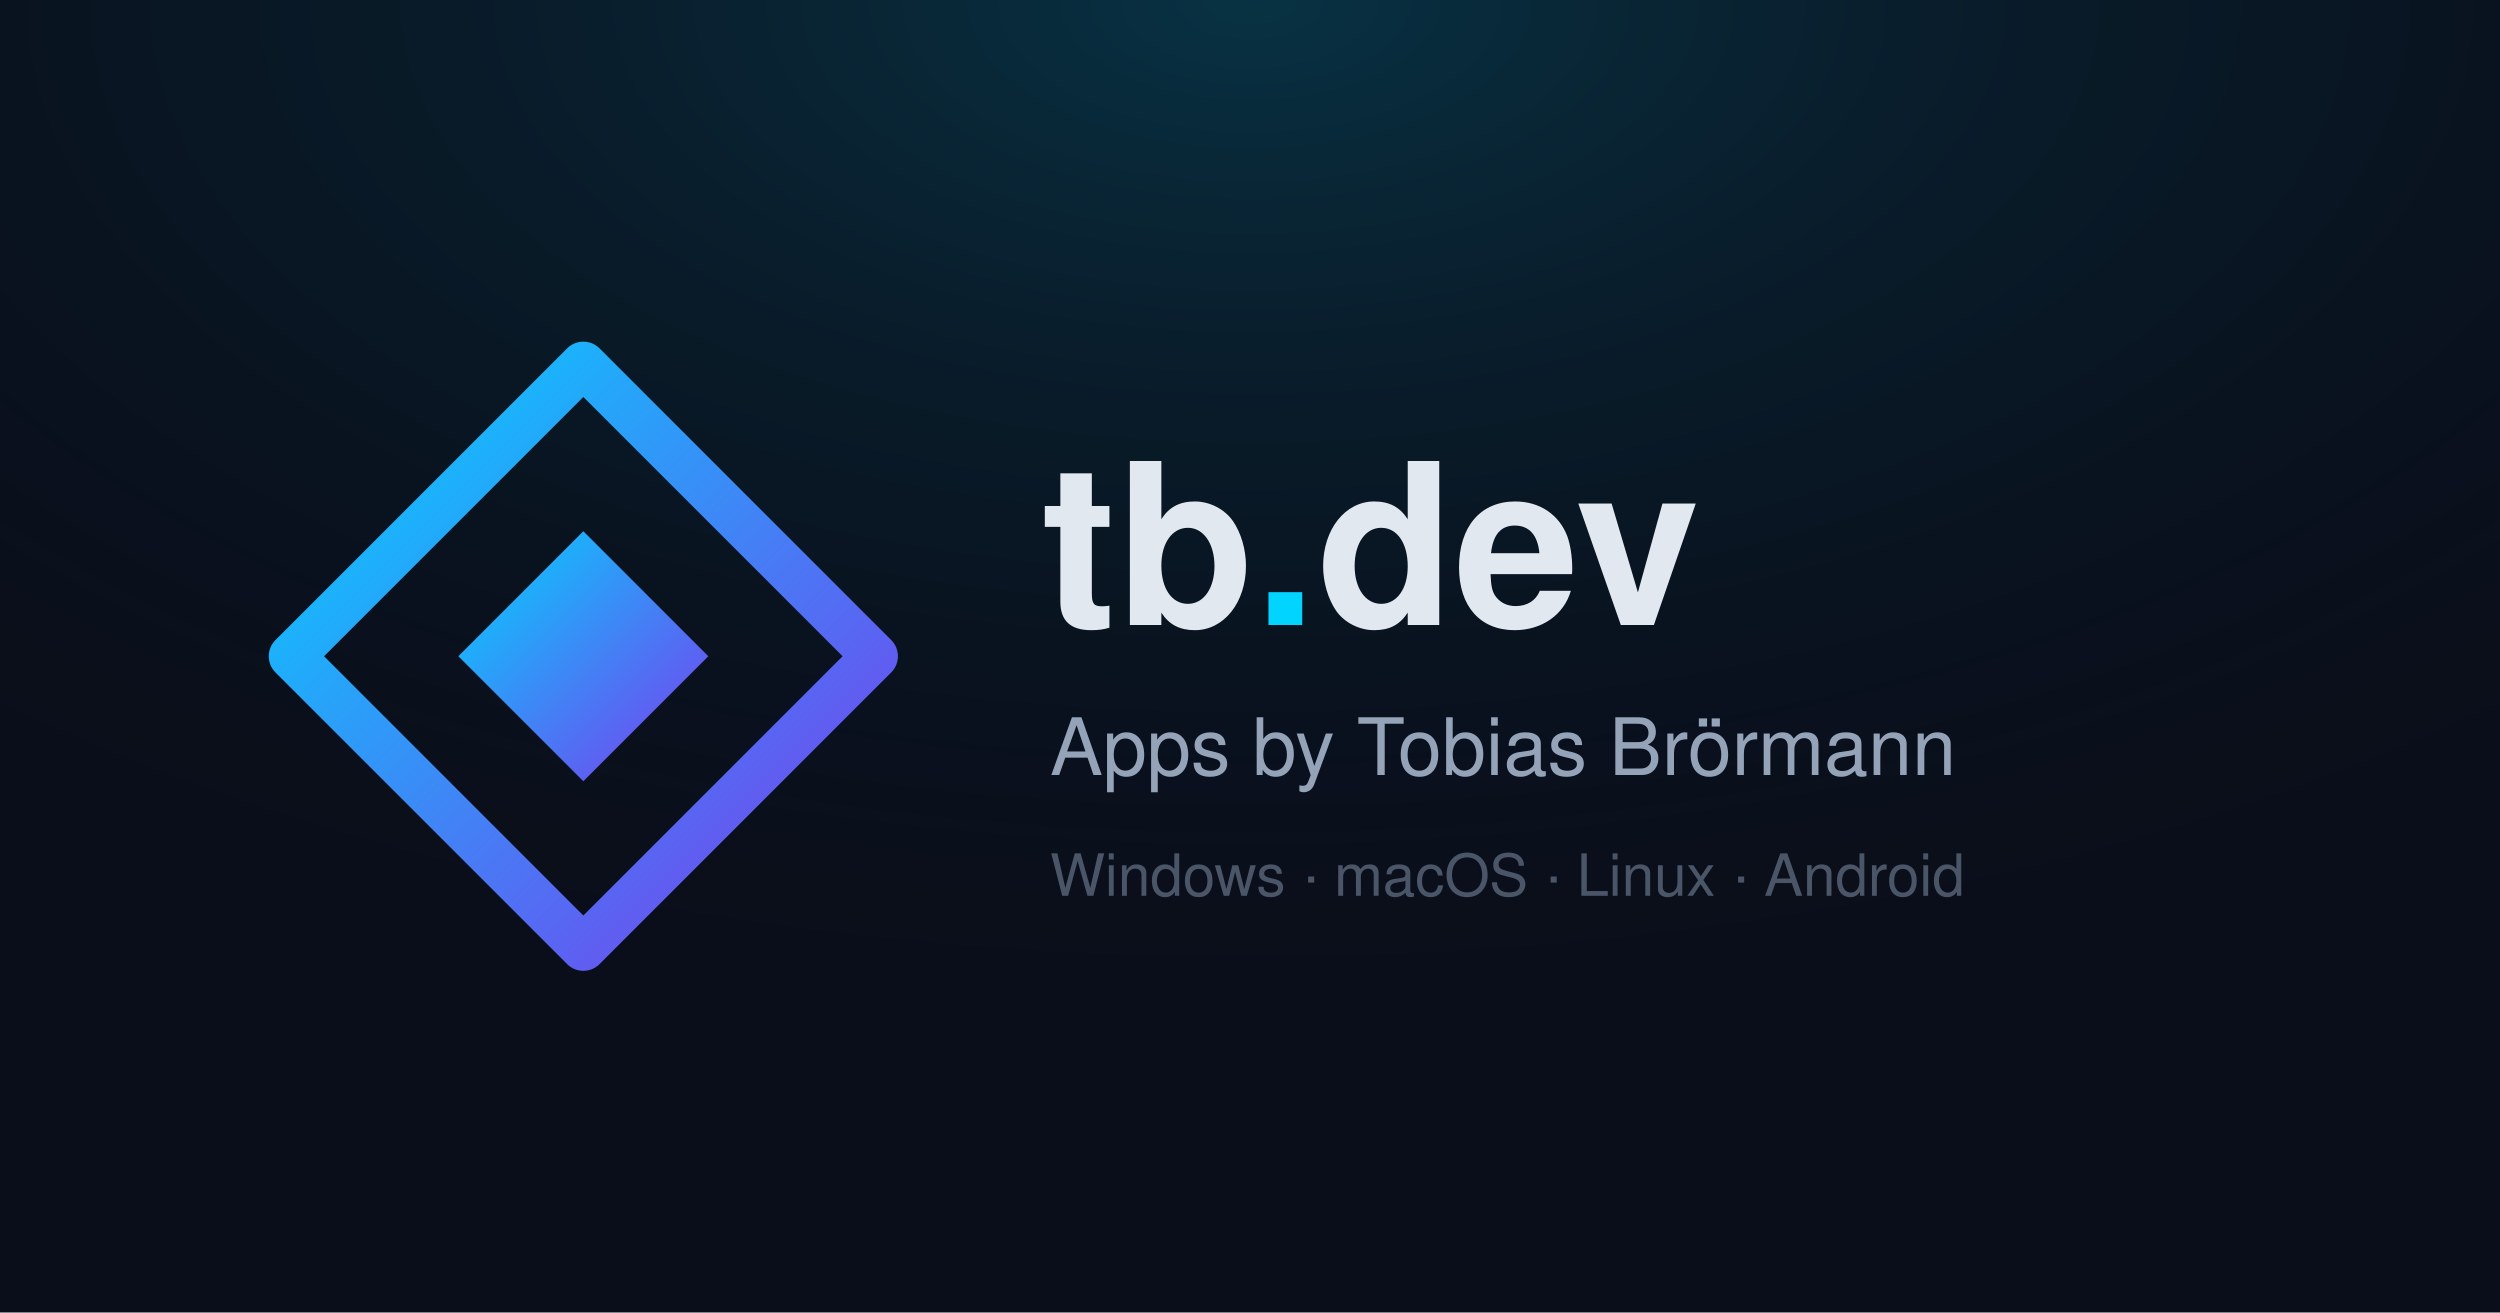
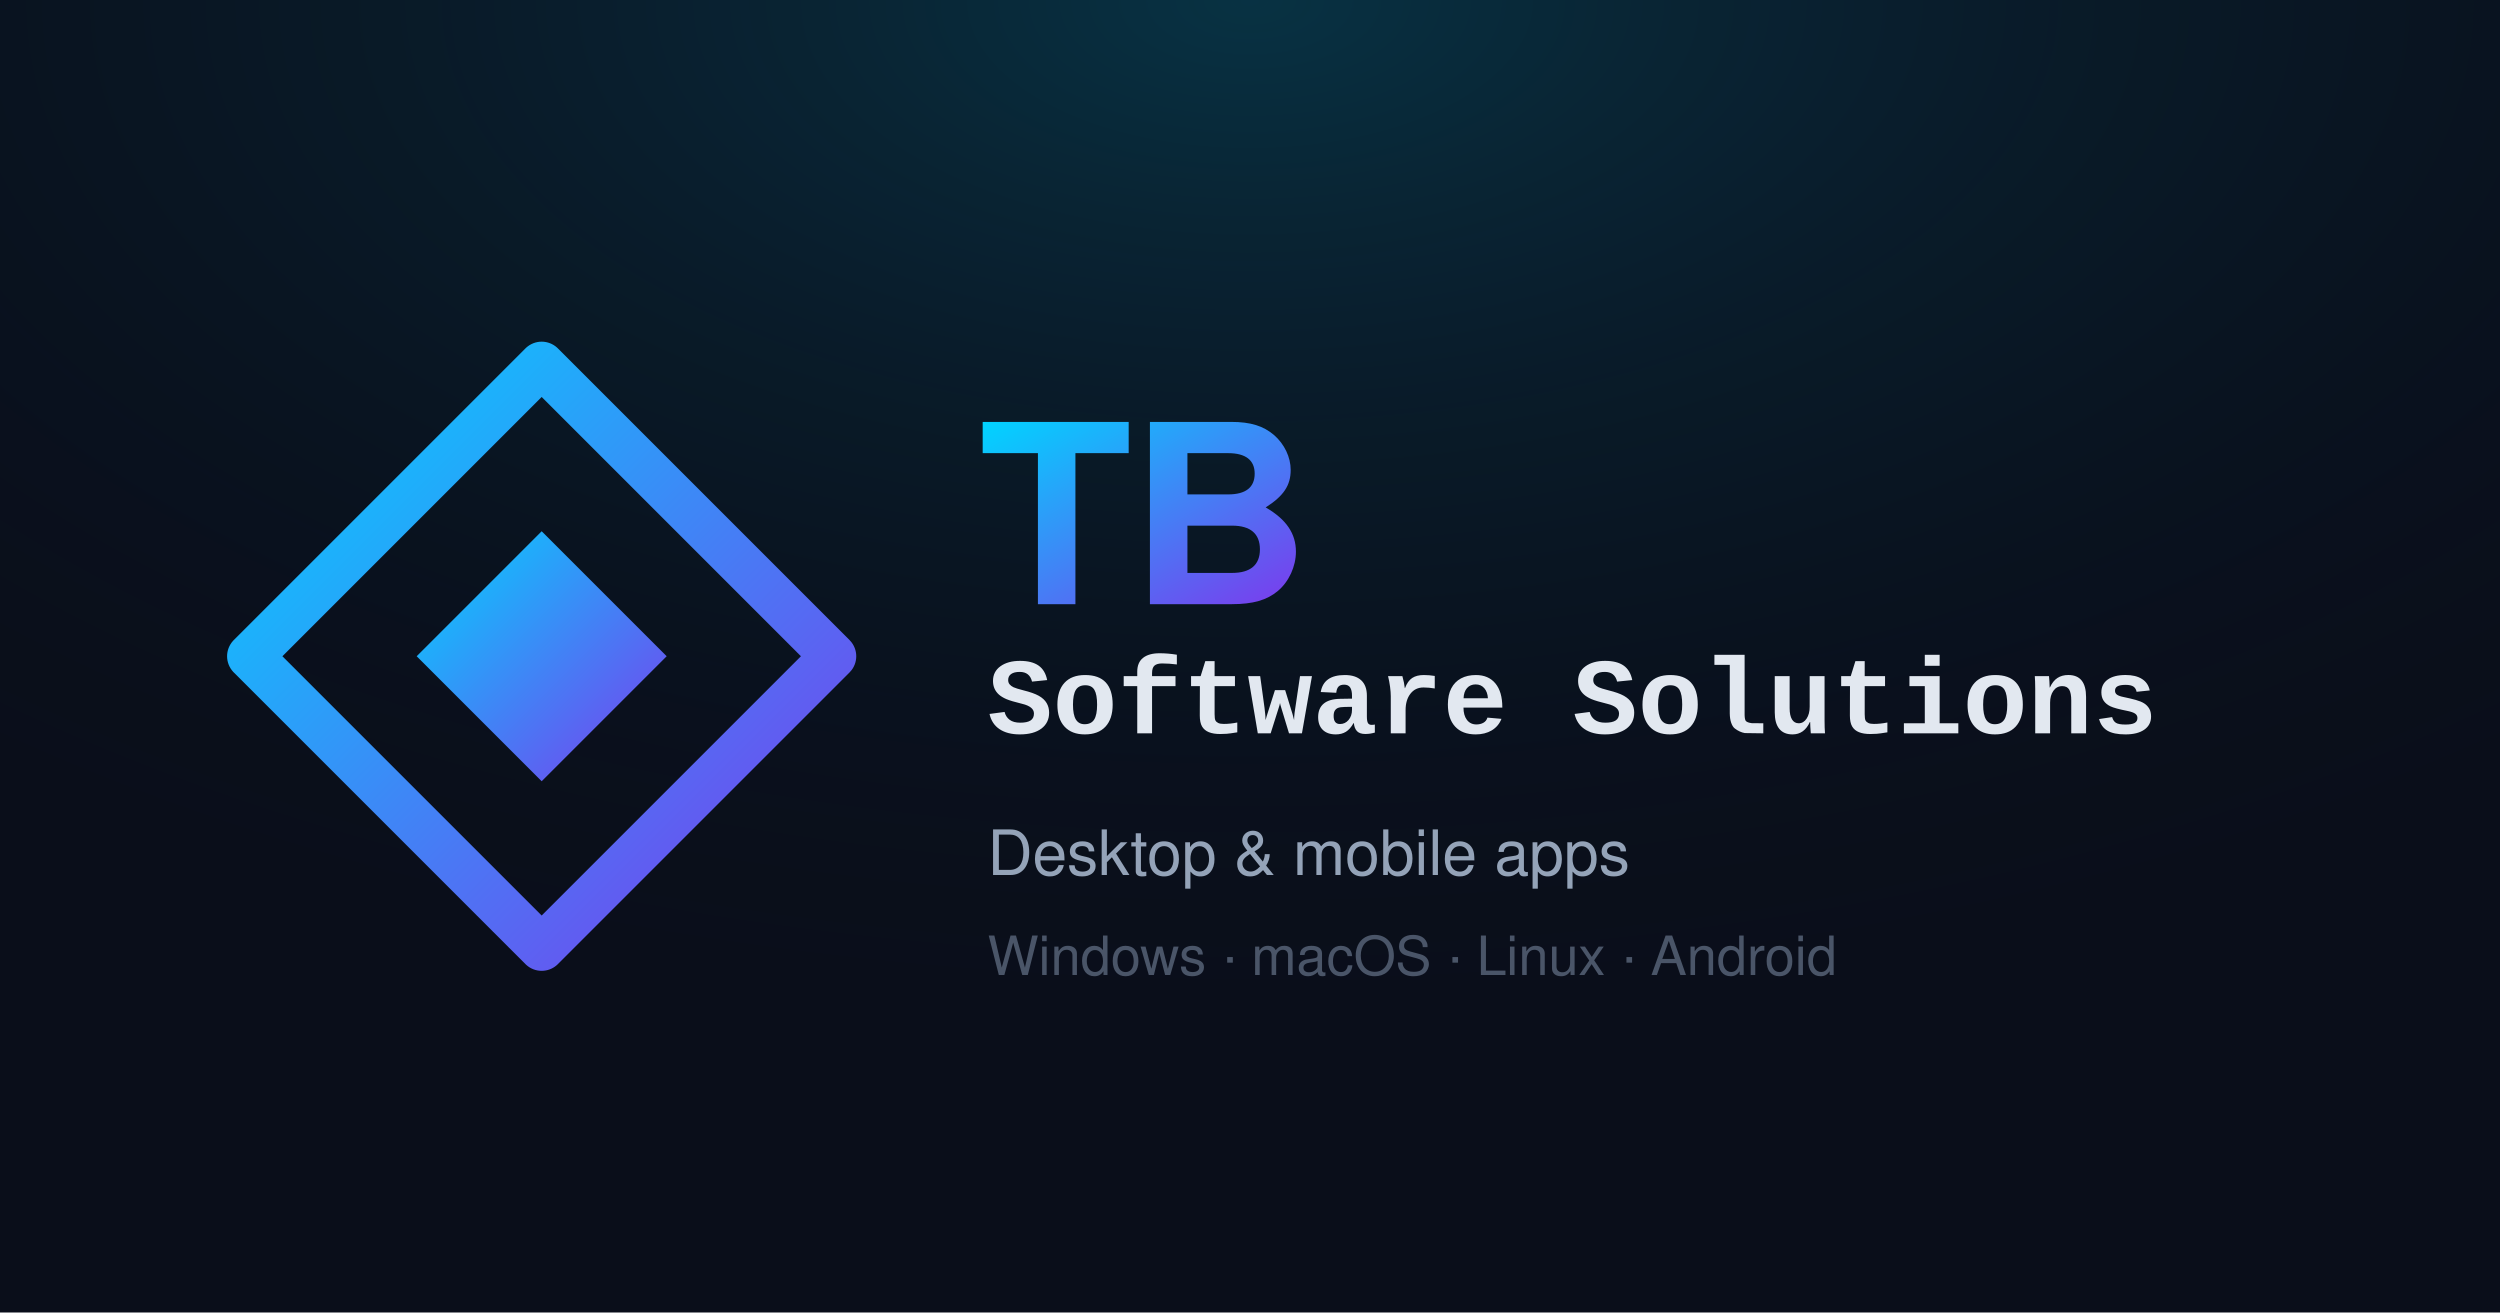
<svg xmlns="http://www.w3.org/2000/svg" viewBox="0 0 1200 630" width="1200" height="630">
  <defs>
    <linearGradient id="g" x1="0" y1="0" x2="1" y2="1">
      <stop offset="0" stop-color="#00d4ff" />
      <stop offset="1" stop-color="#7c3aed" />
    </linearGradient>
    <radialGradient id="glow" cx="0.5" cy="0" r="0.8">
      <stop offset="0" stop-color="#00d4ff" stop-opacity="0.18" />
      <stop offset="1" stop-color="#0a0e1a" stop-opacity="0" />
    </radialGradient>
  </defs>
  <rect width="1200" height="630" fill="#0a0e1a" />
  <rect width="1200" height="630" fill="url(#glow)" />
-   <g transform="translate(140 175)">
+   <g transform="translate(120 175)">
    <path d="M140 0 280 140 140 280 0 140Z" fill="none" stroke="url(#g)" stroke-width="22" stroke-linejoin="round" />
    <path d="M140 80 200 140 140 200 80 140Z" fill="url(#g)" />
  </g>
-   <text x="500" y="300" font-family="Helvetica, Arial, sans-serif" font-size="108" font-weight="800" fill="#e2e8f0">tb<tspan fill="#00d4ff">.</tspan>dev</text>
-   <text x="504" y="372" font-family="Helvetica, Arial, sans-serif" font-size="38" fill="#94a3b8">Apps by Tobias Brörmann</text>
-   <text x="504" y="430" font-family="Helvetica, Arial, sans-serif" font-size="28" fill="#4a5568">Windows · macOS · Linux · Android</text>
+   <text x="470" y="290" font-family="Helvetica, Arial, sans-serif" font-size="120" font-weight="800" fill="url(#g)">TB</text>
+   <text x="474" y="352" font-family="Courier New, Courier, monospace" font-size="52" font-weight="700" fill="#e2e8f0">Software Solutions</text>
+   <text x="474" y="420" font-family="Helvetica, Arial, sans-serif" font-size="30" fill="#94a3b8">Desktop &amp; mobile apps</text>
+   <text x="474" y="468" font-family="Helvetica, Arial, sans-serif" font-size="26" fill="#4a5568">Windows · macOS · Linux · Android</text>
</svg>
